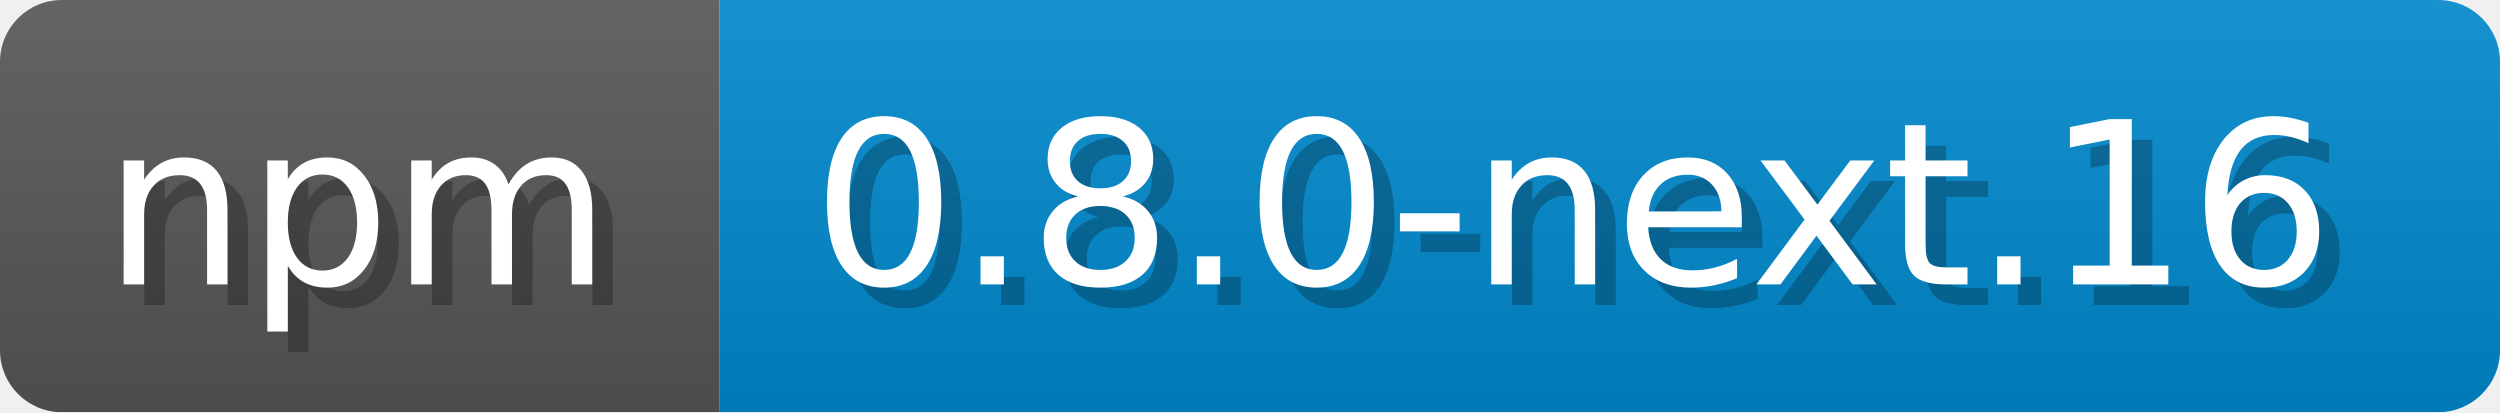
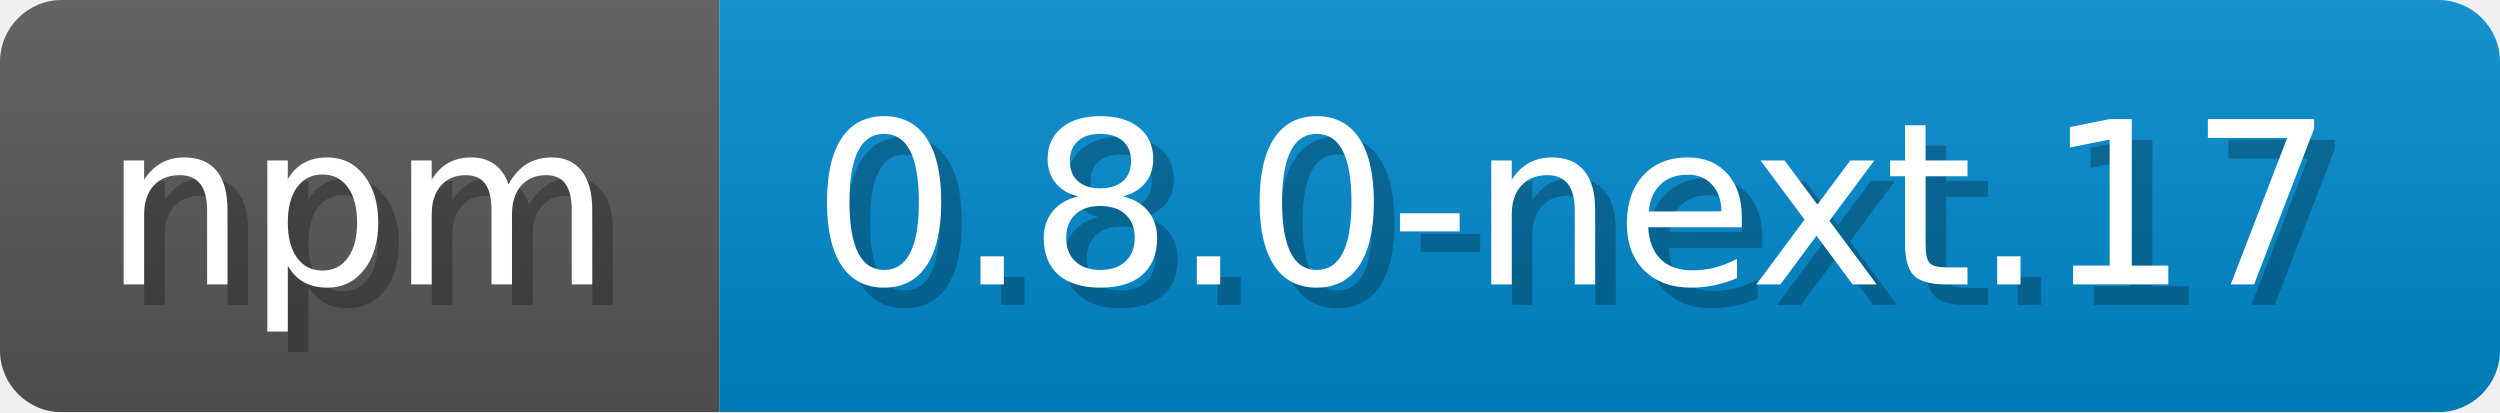
- <svg xmlns="http://www.w3.org/2000/svg" width="121.3" height="20" viewBox="0 0 1213 200" role="img" aria-label="npm: 0.8.0-next.16">
+ <svg xmlns="http://www.w3.org/2000/svg" width="121.3" height="20" viewBox="0 0 1213 200" role="img" aria-label="npm: 0.8.0-next.17">
  <linearGradient id="a" x2="0" y2="100%">
    <stop offset="0" stop-opacity=".1" stop-color="#EEE" />
    <stop offset="1" stop-opacity=".1" />
  </linearGradient>
  <mask id="m">
    <rect width="1213" height="200" rx="30" fill="#FFF" />
  </mask>
  <g mask="url(#m)">
    <rect width="349" height="200" fill="#555" />
    <rect width="864" height="200" fill="#08C" x="349" />
    <rect width="1213" height="200" fill="url(#a)" />
  </g>
  <g aria-hidden="true" fill="#fff" text-anchor="start" font-family="Verdana,DejaVu Sans,sans-serif" font-size="110">
    <text x="60" y="148" textLength="249" fill="#000" opacity="0.25">npm</text>
    <text x="50" y="138" textLength="249">npm</text>
-     <text x="404" y="148" textLength="764" fill="#000" opacity="0.25">0.8.0-next.16</text>
-     <text x="394" y="138" textLength="764">0.8.0-next.16</text>
+     <text x="404" y="148" textLength="764" fill="#000" opacity="0.25">0.8.0-next.17</text>
+     <text x="394" y="138" textLength="764">0.8.0-next.17</text>
  </g>
</svg>
